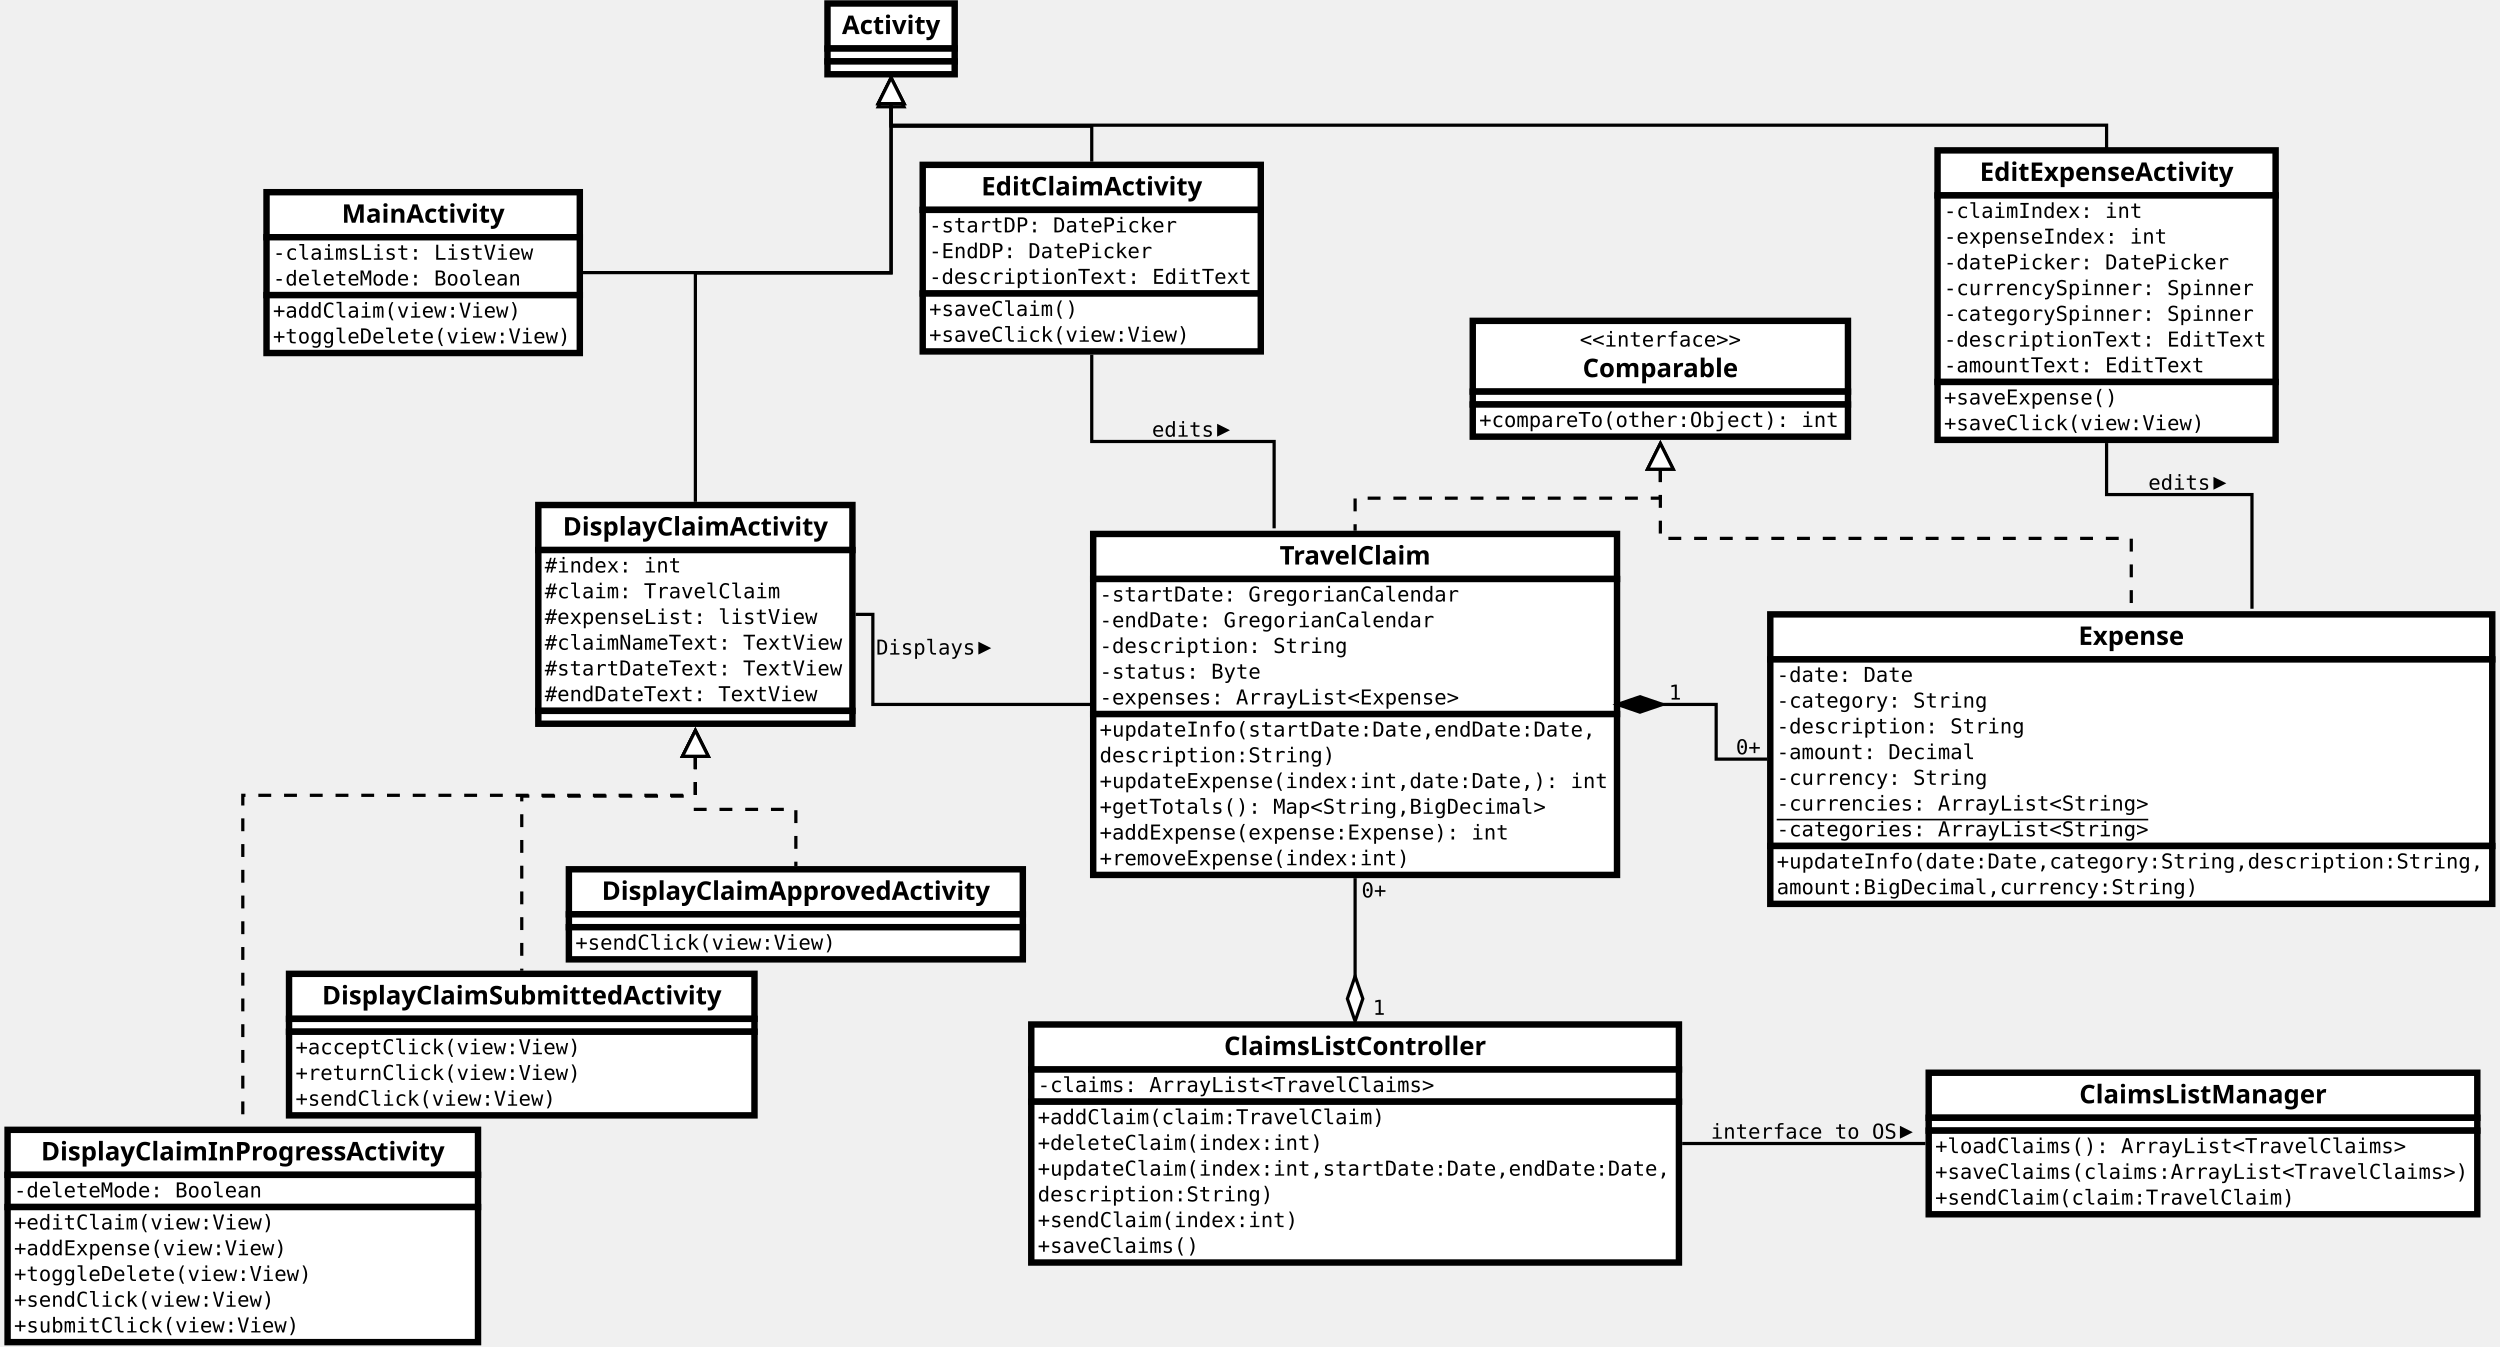
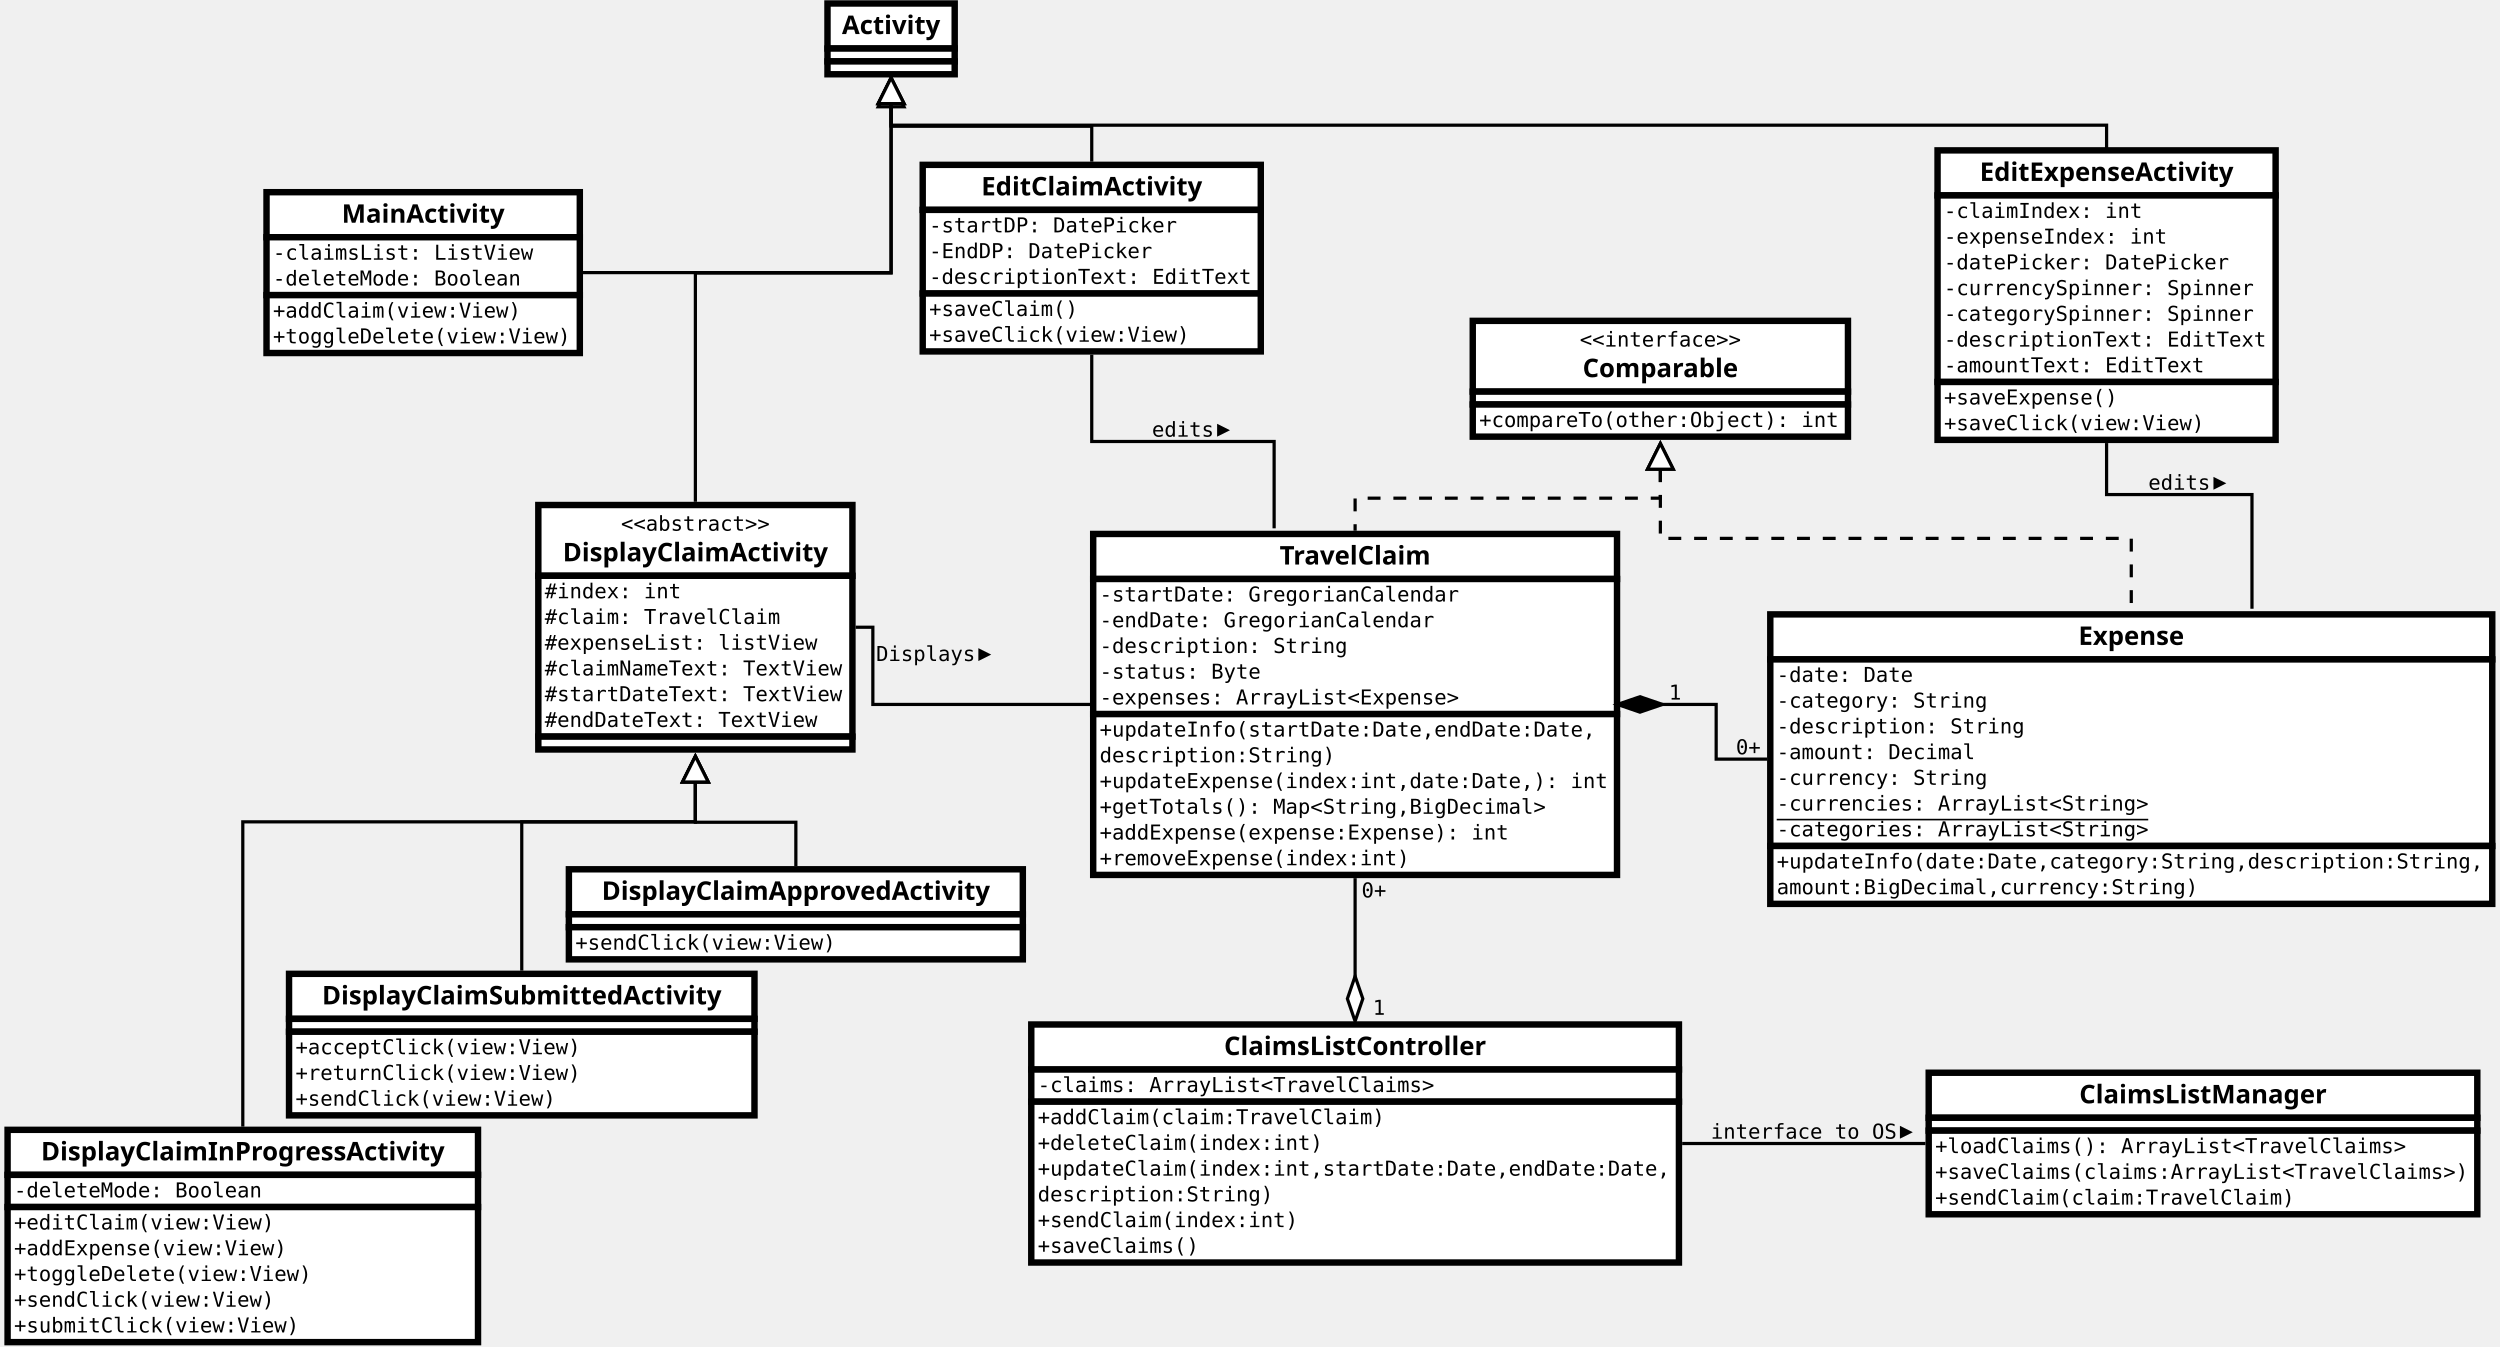
<svg xmlns="http://www.w3.org/2000/svg" width="78cm" height="42cm" viewBox="-452 -251 1549 837">
  <g>
    <rect style="fill: #ffffff" x="225" y="81" width="325.7" height="28" />
    <rect style="fill: none; fill-opacity:0; stroke-width: 4; stroke: #000000" x="225" y="81" width="325.7" height="28" />
    <text font-size="16" style="fill: #000000;text-anchor:middle;font-family:sans-serif;font-style:normal;font-weight:700" x="387.85" y="100">TravelClaim</text>
    <rect style="fill: #ffffff" x="225" y="109" width="325.7" height="84" />
    <rect style="fill: none; fill-opacity:0; stroke-width: 4; stroke: #000000" x="225" y="109" width="325.7" height="84" />
    <text font-size="12.8" style="fill: #000000;text-anchor:start;font-family:monospace;font-style:normal;font-weight:normal" x="229" y="123">-startDate: GregorianCalendar</text>
    <text font-size="12.8" style="fill: #000000;text-anchor:start;font-family:monospace;font-style:normal;font-weight:normal" x="229" y="139">-endDate: GregorianCalendar</text>
    <text font-size="12.8" style="fill: #000000;text-anchor:start;font-family:monospace;font-style:normal;font-weight:normal" x="229" y="155">-description: String</text>
    <text font-size="12.8" style="fill: #000000;text-anchor:start;font-family:monospace;font-style:normal;font-weight:normal" x="229" y="171">-status: Byte</text>
    <text font-size="12.8" style="fill: #000000;text-anchor:start;font-family:monospace;font-style:normal;font-weight:normal" x="229" y="187">-expenses: ArrayList&lt;Expense&gt;</text>
    <rect style="fill: #ffffff" x="225" y="193" width="325.7" height="100" />
    <rect style="fill: none; fill-opacity:0; stroke-width: 4; stroke: #000000" x="225" y="193" width="325.7" height="100" />
    <text font-size="12.8" style="fill: #000000;text-anchor:start;font-family:monospace;font-style:normal;font-weight:normal" x="229" y="207">+updateInfo(startDate:Date,endDate:Date,</text>
    <text font-size="12.8" style="fill: #000000;text-anchor:start;font-family:monospace;font-style:normal;font-weight:normal" x="229" y="223">            description:String)</text>
    <text font-size="12.8" style="fill: #000000;text-anchor:start;font-family:monospace;font-style:normal;font-weight:normal" x="229" y="239">+updateExpense(index:int,date:Date,): int</text>
    <text font-size="12.8" style="fill: #000000;text-anchor:start;font-family:monospace;font-style:normal;font-weight:normal" x="229" y="255">+getTotals(): Map&lt;String,BigDecimal&gt;</text>
    <text font-size="12.8" style="fill: #000000;text-anchor:start;font-family:monospace;font-style:normal;font-weight:normal" x="229" y="271">+addExpense(expense:Expense): int</text>
    <text font-size="12.8" style="fill: #000000;text-anchor:start;font-family:monospace;font-style:normal;font-weight:normal" x="229" y="287">+removeExpense(index:int)</text>
  </g>
  <g>
    <polyline style="fill: none; fill-opacity:0; stroke-width: 2; stroke-dasharray: 8; stroke: #000000" points="577.65,40.745 577.65,58.751 387.85,58.751 387.85,78.993 " />
    <polygon style="fill: #ffffff" points="585.65,40.745 577.65,24.745 569.65,40.745 " />
    <polygon style="fill: none; fill-opacity:0; stroke-width: 2; stroke: #000000" points="585.65,40.745 577.65,24.745 569.65,40.745 " />
  </g>
  <g>
    <rect style="fill: #ffffff" x="646" y="131" width="448.9" height="28" />
    <rect style="fill: none; fill-opacity:0; stroke-width: 4; stroke: #000000" x="646" y="131" width="448.9" height="28" />
    <text font-size="16" style="fill: #000000;text-anchor:middle;font-family:sans-serif;font-style:normal;font-weight:700" x="870.45" y="150">Expense</text>
    <rect style="fill: #ffffff" x="646" y="159" width="448.9" height="116" />
    <rect style="fill: none; fill-opacity:0; stroke-width: 4; stroke: #000000" x="646" y="159" width="448.9" height="116" />
    <text font-size="12.8" style="fill: #000000;text-anchor:start;font-family:monospace;font-style:normal;font-weight:normal" x="650" y="173">-date: Date</text>
    <text font-size="12.8" style="fill: #000000;text-anchor:start;font-family:monospace;font-style:normal;font-weight:normal" x="650" y="189">-category: String</text>
    <text font-size="12.8" style="fill: #000000;text-anchor:start;font-family:monospace;font-style:normal;font-weight:normal" x="650" y="205">-description: String</text>
    <text font-size="12.8" style="fill: #000000;text-anchor:start;font-family:monospace;font-style:normal;font-weight:normal" x="650" y="221">-amount: Decimal</text>
    <text font-size="12.8" style="fill: #000000;text-anchor:start;font-family:monospace;font-style:normal;font-weight:normal" x="650" y="237">-currency: String</text>
    <text font-size="12.8" style="fill: #000000;text-anchor:start;font-family:monospace;font-style:normal;font-weight:normal" x="650" y="253">-currencies: ArrayList&lt;String&gt;</text>
    <line style="fill: none; fill-opacity:0; stroke-width: 1; stroke: #000000" x1="650" y1="258.6" x2="881" y2="258.6" />
    <text font-size="12.8" style="fill: #000000;text-anchor:start;font-family:monospace;font-style:normal;font-weight:normal" x="650" y="269">-categories: ArrayList&lt;String&gt;</text>
    <line style="fill: none; fill-opacity:0; stroke-width: 1; stroke: #000000" x1="650" y1="274.6" x2="881" y2="274.6" />
    <rect style="fill: #ffffff" x="646" y="275" width="448.9" height="36" />
    <rect style="fill: none; fill-opacity:0; stroke-width: 4; stroke: #000000" x="646" y="275" width="448.9" height="36" />
    <text font-size="12.8" style="fill: #000000;text-anchor:start;font-family:monospace;font-style:normal;font-weight:normal" x="650" y="289">+updateInfo(date:Date,category:String,description:String,</text>
    <text font-size="12.8" style="fill: #000000;text-anchor:start;font-family:monospace;font-style:normal;font-weight:normal" x="650" y="305">            amount:BigDecimal,currency:String)</text>
  </g>
  <g>
    <polyline style="fill: none; fill-opacity:0; stroke-width: 2; stroke-dasharray: 8; stroke: #000000" points="577.65,40.745 577.65,83.752 870.45,83.752 870.45,128.994 " />
    <polygon style="fill: #ffffff" points="585.65,40.745 577.65,24.745 569.65,40.745 " />
    <polygon style="fill: none; fill-opacity:0; stroke-width: 2; stroke: #000000" points="585.65,40.745 577.65,24.745 569.65,40.745 " />
  </g>
  <g>
    <polyline style="fill: none; fill-opacity:0; stroke-width: 2; stroke: #000000" points="576.135,187 612.35,187 612.35,221 644.045,221 " />
    <polygon style="fill: #000000" points="550.963,187 564.963,182.2 578.963,187 564.963,191.8 " />
    <polygon style="fill: none; fill-opacity:0; stroke-width: 2; stroke: #000000" points="550.963,187 564.963,182.2 578.963,187 564.963,191.8 " />
    <text font-size="12.8" style="fill: #000000;text-anchor:start;font-family:monospace;font-style:normal;font-weight:normal" x="614.35" y="201" />
    <text font-size="12.8" style="fill: #000000;text-anchor:start;font-family:monospace;font-style:normal;font-weight:normal" x="582.963" y="184"> 1</text>
    <text font-size="12.8" style="fill: #000000;text-anchor:start;font-family:monospace;font-style:normal;font-weight:normal" x="582.963" y="200" />
    <text font-size="12.8" style="fill: #000000;text-anchor:end;font-family:monospace;font-style:normal;font-weight:normal" x="640.045" y="218"> 0+</text>
    <text font-size="12.8" style="fill: #000000;text-anchor:end;font-family:monospace;font-style:normal;font-weight:normal" x="640.045" y="234" />
  </g>
  <g>
    <rect style="fill: #ffffff" x="59.794" y="-248.828" width="79.1" height="28" />
    <rect style="fill: none; fill-opacity:0; stroke-width: 4; stroke: #000000" x="59.794" y="-248.828" width="79.1" height="28" />
    <text font-size="16" style="fill: #000000;text-anchor:middle;font-family:sans-serif;font-style:normal;font-weight:700" x="99.344" y="-229.828">Activity</text>
    <rect style="fill: #ffffff" x="59.794" y="-220.828" width="79.1" height="8" />
    <rect style="fill: none; fill-opacity:0; stroke-width: 4; stroke: #000000" x="59.794" y="-220.828" width="79.1" height="8" />
    <rect style="fill: #ffffff" x="59.794" y="-212.828" width="79.1" height="8" />
    <rect style="fill: none; fill-opacity:0; stroke-width: 4; stroke: #000000" x="59.794" y="-212.828" width="79.1" height="8" />
  </g>
  <g>
-     <rect style="fill: #ffffff" x="-120" y="63" width="195.3" height="28" />
-     <rect style="fill: none; fill-opacity:0; stroke-width: 4; stroke: #000000" x="-120" y="63" width="195.3" height="28" />
-     <text font-size="16" style="fill: #000000;text-anchor:middle;font-family:sans-serif;font-style:normal;font-weight:700" x="-22.35" y="82">DisplayClaimActivity</text>
-     <rect style="fill: #ffffff" x="-120" y="91" width="195.3" height="100" />
-     <rect style="fill: none; fill-opacity:0; stroke-width: 4; stroke: #000000" x="-120" y="91" width="195.3" height="100" />
-     <text font-size="12.8" style="fill: #000000;text-anchor:start;font-family:monospace;font-style:normal;font-weight:normal" x="-116" y="105">#index: int</text>
-     <text font-size="12.8" style="fill: #000000;text-anchor:start;font-family:monospace;font-style:normal;font-weight:normal" x="-116" y="121">#claim: TravelClaim</text>
-     <text font-size="12.8" style="fill: #000000;text-anchor:start;font-family:monospace;font-style:normal;font-weight:normal" x="-116" y="137">#expenseList: listView</text>
-     <text font-size="12.8" style="fill: #000000;text-anchor:start;font-family:monospace;font-style:normal;font-weight:normal" x="-116" y="153">#claimNameText: TextView</text>
-     <text font-size="12.8" style="fill: #000000;text-anchor:start;font-family:monospace;font-style:normal;font-weight:normal" x="-116" y="169">#startDateText: TextView</text>
-     <text font-size="12.8" style="fill: #000000;text-anchor:start;font-family:monospace;font-style:normal;font-weight:normal" x="-116" y="185">#endDateText: TextView</text>
-     <rect style="fill: #ffffff" x="-120" y="191" width="195.3" height="8" />
-     <rect style="fill: none; fill-opacity:0; stroke-width: 4; stroke: #000000" x="-120" y="191" width="195.3" height="8" />
-   </g>
-   <g>
-     <polyline style="fill: none; fill-opacity:0; stroke-width: 2; stroke: #000000" points="99.344,-184.592 99.344,-81.248 -22.35,-81.248 -22.35,61.019 " />
+     <rect style="fill: #ffffff" x="-120" y="63" width="195.3" height="44" />
+     <rect style="fill: none; fill-opacity:0; stroke-width: 4; stroke: #000000" x="-120" y="63" width="195.3" height="44" />
+     <text font-size="12.8" style="fill: #000000;text-anchor:middle;font-family:monospace;font-style:normal;font-weight:normal" x="-22.35" y="79">&lt;&lt;abstract&gt;&gt;</text>
+     <text font-size="16" style="fill: #000000;text-anchor:middle;font-family:sans-serif;font-style:normal;font-weight:700" x="-22.35" y="98">DisplayClaimActivity</text>
+     <rect style="fill: #ffffff" x="-120" y="107" width="195.3" height="100" />
+     <rect style="fill: none; fill-opacity:0; stroke-width: 4; stroke: #000000" x="-120" y="107" width="195.3" height="100" />
+     <text font-size="12.8" style="fill: #000000;text-anchor:start;font-family:monospace;font-style:normal;font-weight:normal" x="-116" y="121">#index: int</text>
+     <text font-size="12.8" style="fill: #000000;text-anchor:start;font-family:monospace;font-style:normal;font-weight:normal" x="-116" y="137">#claim: TravelClaim</text>
+     <text font-size="12.8" style="fill: #000000;text-anchor:start;font-family:monospace;font-style:normal;font-weight:normal" x="-116" y="153">#expenseList: listView</text>
+     <text font-size="12.8" style="fill: #000000;text-anchor:start;font-family:monospace;font-style:normal;font-weight:normal" x="-116" y="169">#claimNameText: TextView</text>
+     <text font-size="12.8" style="fill: #000000;text-anchor:start;font-family:monospace;font-style:normal;font-weight:normal" x="-116" y="185">#startDateText: TextView</text>
+     <text font-size="12.8" style="fill: #000000;text-anchor:start;font-family:monospace;font-style:normal;font-weight:normal" x="-116" y="201">#endDateText: TextView</text>
+     <rect style="fill: #ffffff" x="-120" y="207" width="195.3" height="8" />
+     <rect style="fill: none; fill-opacity:0; stroke-width: 4; stroke: #000000" x="-120" y="207" width="195.3" height="8" />
+   </g>
+   <g>
+     <polyline style="fill: none; fill-opacity:0; stroke-width: 2; stroke: #000000" points="99.344,-184.592 99.344,-81.248 -22.35,-81.248 -22.35,60.998 " />
    <polygon style="fill: #ffffff" points="107.344,-184.592 99.344,-200.592 91.344,-184.592 " />
    <polygon style="fill: none; fill-opacity:0; stroke-width: 2; stroke: #000000" points="107.344,-184.592 99.344,-200.592 91.344,-184.592 " />
  </g>
  <g>
-     <polyline style="fill: none; fill-opacity:0; stroke-width: 2; stroke: #000000" points="77.291,131 88,131 88,187 223.137,187 " />
-     <text font-size="12.8" style="fill: #000000;text-anchor:start;font-family:monospace;font-style:normal;font-weight:normal" x="90" y="156">Displays</text>
-     <polygon style="fill: #000000" points="153.6,156 153.6,148 161.6,152 " />
-     <text font-size="12.8" style="fill: #000000;text-anchor:start;font-family:monospace;font-style:normal;font-weight:normal" x="81.291" y="128" />
+     <polyline style="fill: none; fill-opacity:0; stroke-width: 2; stroke: #000000" points="77.291,139 88,139 88,187 223.137,187 " />
+     <text font-size="12.8" style="fill: #000000;text-anchor:start;font-family:monospace;font-style:normal;font-weight:normal" x="90" y="160">Displays</text>
+     <polygon style="fill: #000000" points="153.6,160 153.6,152 161.6,156 " />
+     <text font-size="12.8" style="fill: #000000;text-anchor:start;font-family:monospace;font-style:normal;font-weight:normal" x="81.291" y="136" />
    <text font-size="12.8" style="fill: #000000;text-anchor:end;font-family:monospace;font-style:normal;font-weight:normal" x="219.137" y="184" />
  </g>
  <g>
    <rect style="fill: #ffffff" x="-450" y="451.5" width="292.5" height="28" />
    <rect style="fill: none; fill-opacity:0; stroke-width: 4; stroke: #000000" x="-450" y="451.5" width="292.5" height="28" />
    <text font-size="16" style="fill: #000000;text-anchor:middle;font-family:sans-serif;font-style:normal;font-weight:700" x="-303.75" y="470.5">DisplayClaimInProgressActivity</text>
    <rect style="fill: #ffffff" x="-450" y="479.5" width="292.5" height="20" />
    <rect style="fill: none; fill-opacity:0; stroke-width: 4; stroke: #000000" x="-450" y="479.5" width="292.5" height="20" />
    <text font-size="12.8" style="fill: #000000;text-anchor:start;font-family:monospace;font-style:normal;font-weight:normal" x="-446" y="493.5">-deleteMode: Boolean</text>
    <rect style="fill: #ffffff" x="-450" y="499.5" width="292.5" height="84" />
    <rect style="fill: none; fill-opacity:0; stroke-width: 4; stroke: #000000" x="-450" y="499.5" width="292.5" height="84" />
    <text font-size="12.8" style="fill: #000000;text-anchor:start;font-family:monospace;font-style:normal;font-weight:normal" x="-446" y="513.5">+editClaim(view:View)</text>
    <text font-size="12.8" style="fill: #000000;text-anchor:start;font-family:monospace;font-style:normal;font-weight:normal" x="-446" y="529.5">+addExpense(view:View)</text>
    <text font-size="12.8" style="fill: #000000;text-anchor:start;font-family:monospace;font-style:normal;font-weight:normal" x="-446" y="545.5">+toggleDelete(view:View)</text>
    <text font-size="12.8" style="fill: #000000;text-anchor:start;font-family:monospace;font-style:normal;font-weight:normal" x="-446" y="561.5">+sendClick(view:View)</text>
    <text font-size="12.8" style="fill: #000000;text-anchor:start;font-family:monospace;font-style:normal;font-weight:normal" x="-446" y="577.5">+submitClick(view:View)</text>
  </g>
  <g>
    <rect style="fill: #ffffff" x="-275" y="354.5" width="289.4" height="28" />
    <rect style="fill: none; fill-opacity:0; stroke-width: 4; stroke: #000000" x="-275" y="354.5" width="289.4" height="28" />
    <text font-size="16" style="fill: #000000;text-anchor:middle;font-family:sans-serif;font-style:normal;font-weight:700" x="-130.3" y="373.5">DisplayClaimSubmittedActivity</text>
    <rect style="fill: #ffffff" x="-275" y="382.5" width="289.4" height="8" />
    <rect style="fill: none; fill-opacity:0; stroke-width: 4; stroke: #000000" x="-275" y="382.5" width="289.4" height="8" />
    <rect style="fill: #ffffff" x="-275" y="390.5" width="289.4" height="52" />
    <rect style="fill: none; fill-opacity:0; stroke-width: 4; stroke: #000000" x="-275" y="390.5" width="289.4" height="52" />
    <text font-size="12.8" style="fill: #000000;text-anchor:start;font-family:monospace;font-style:normal;font-weight:normal" x="-271" y="404.5">+acceptClick(view:View)</text>
    <text font-size="12.8" style="fill: #000000;text-anchor:start;font-family:monospace;font-style:normal;font-weight:normal" x="-271" y="420.5">+returnClick(view:View)</text>
    <text font-size="12.8" style="fill: #000000;text-anchor:start;font-family:monospace;font-style:normal;font-weight:normal" x="-271" y="436.5">+sendClick(view:View)</text>
  </g>
  <g>
    <rect style="fill: #ffffff" x="-101" y="289.5" width="282.25" height="28" />
    <rect style="fill: none; fill-opacity:0; stroke-width: 4; stroke: #000000" x="-101" y="289.5" width="282.25" height="28" />
    <text font-size="16" style="fill: #000000;text-anchor:middle;font-family:sans-serif;font-style:normal;font-weight:700" x="40.125" y="308.5">DisplayClaimApprovedActivity</text>
    <rect style="fill: #ffffff" x="-101" y="317.5" width="282.25" height="8" />
    <rect style="fill: none; fill-opacity:0; stroke-width: 4; stroke: #000000" x="-101" y="317.5" width="282.25" height="8" />
    <rect style="fill: #ffffff" x="-101" y="325.5" width="282.25" height="20" />
    <rect style="fill: none; fill-opacity:0; stroke-width: 4; stroke: #000000" x="-101" y="325.5" width="282.25" height="20" />
    <text font-size="12.8" style="fill: #000000;text-anchor:start;font-family:monospace;font-style:normal;font-weight:normal" x="-97" y="339.5">+sendClick(view:View)</text>
-   </g>
-   <g>
-     <polyline style="fill: none; fill-opacity:0; stroke-width: 2; stroke-dasharray: 8; stroke: #000000" points="-22.35,219.245 -22.35,252.251 40.125,252.251 40.125,287.493 " />
-     <polygon style="fill: #ffffff" points="-14.35,219.245 -22.35,203.245 -30.35,219.245 " />
-     <polygon style="fill: none; fill-opacity:0; stroke-width: 2; stroke: #000000" points="-14.35,219.245 -22.35,203.245 -30.35,219.245 " />
-   </g>
-   <g>
-     <polyline style="fill: none; fill-opacity:0; stroke-width: 2; stroke-dasharray: 8; stroke: #000000" points="-22.35,219.227 -22.35,244 -130.3,244 -130.3,352.557 " />
-     <polygon style="fill: #ffffff" points="-14.35,219.227 -22.35,203.227 -30.35,219.227 " />
-     <polygon style="fill: none; fill-opacity:0; stroke-width: 2; stroke: #000000" points="-14.35,219.227 -22.35,203.227 -30.35,219.227 " />
-   </g>
-   <g>
-     <polyline style="fill: none; fill-opacity:0; stroke-width: 2; stroke-dasharray: 8; stroke: #000000" points="-22.35,219.233 -22.35,243.5 -303.75,243.5 -303.75,449.493 " />
-     <polygon style="fill: #ffffff" points="-14.35,219.233 -22.35,203.233 -30.35,219.233 " />
-     <polygon style="fill: none; fill-opacity:0; stroke-width: 2; stroke: #000000" points="-14.35,219.233 -22.35,203.233 -30.35,219.233 " />
  </g>
  <g>
    <rect style="fill: #ffffff" x="-289" y="-131.5" width="194.8" height="28" />
    <rect style="fill: none; fill-opacity:0; stroke-width: 4; stroke: #000000" x="-289" y="-131.5" width="194.8" height="28" />
    <text font-size="16" style="fill: #000000;text-anchor:middle;font-family:sans-serif;font-style:normal;font-weight:700" x="-191.6" y="-112.5">MainActivity</text>
    <rect style="fill: #ffffff" x="-289" y="-103.5" width="194.8" height="36" />
    <rect style="fill: none; fill-opacity:0; stroke-width: 4; stroke: #000000" x="-289" y="-103.5" width="194.8" height="36" />
    <text font-size="12.8" style="fill: #000000;text-anchor:start;font-family:monospace;font-style:normal;font-weight:normal" x="-285" y="-89.5">-claimsList: ListView</text>
    <text font-size="12.8" style="fill: #000000;text-anchor:start;font-family:monospace;font-style:normal;font-weight:normal" x="-285" y="-73.5">-deleteMode: Boolean</text>
    <rect style="fill: #ffffff" x="-289" y="-67.5" width="194.8" height="36" />
    <rect style="fill: none; fill-opacity:0; stroke-width: 4; stroke: #000000" x="-289" y="-67.5" width="194.8" height="36" />
    <text font-size="12.8" style="fill: #000000;text-anchor:start;font-family:monospace;font-style:normal;font-weight:normal" x="-285" y="-53.5">+addClaim(view:View)</text>
    <text font-size="12.8" style="fill: #000000;text-anchor:start;font-family:monospace;font-style:normal;font-weight:normal" x="-285" y="-37.5">+toggleDelete(view:View)</text>
  </g>
  <g>
    <polyline style="fill: none; fill-opacity:0; stroke-width: 2; stroke: #000000" points="99.344,-186.592 99.344,-81.5 -92.21,-81.5 " />
    <polygon style="fill: #ffffff" points="107.344,-186.592 99.344,-202.592 91.344,-186.592 " />
    <polygon style="fill: none; fill-opacity:0; stroke-width: 2; stroke: #000000" points="107.344,-186.592 99.344,-202.592 91.344,-186.592 " />
  </g>
  <g>
    <rect style="fill: #ffffff" x="119" y="-148.5" width="210.2" height="28" />
    <rect style="fill: none; fill-opacity:0; stroke-width: 4; stroke: #000000" x="119" y="-148.5" width="210.2" height="28" />
    <text font-size="16" style="fill: #000000;text-anchor:middle;font-family:sans-serif;font-style:normal;font-weight:700" x="224.1" y="-129.5">EditClaimActivity</text>
    <rect style="fill: #ffffff" x="119" y="-120.5" width="210.2" height="52" />
    <rect style="fill: none; fill-opacity:0; stroke-width: 4; stroke: #000000" x="119" y="-120.5" width="210.2" height="52" />
    <text font-size="12.8" style="fill: #000000;text-anchor:start;font-family:monospace;font-style:normal;font-weight:normal" x="123" y="-106.5">-startDP: DatePicker</text>
    <text font-size="12.8" style="fill: #000000;text-anchor:start;font-family:monospace;font-style:normal;font-weight:normal" x="123" y="-90.5">-EndDP: DatePicker</text>
    <text font-size="12.8" style="fill: #000000;text-anchor:start;font-family:monospace;font-style:normal;font-weight:normal" x="123" y="-74.5">-descriptionText: EditText</text>
    <rect style="fill: #ffffff" x="119" y="-68.5" width="210.2" height="36" />
    <rect style="fill: none; fill-opacity:0; stroke-width: 4; stroke: #000000" x="119" y="-68.5" width="210.2" height="36" />
    <text font-size="12.8" style="fill: #000000;text-anchor:start;font-family:monospace;font-style:normal;font-weight:normal" x="123" y="-54.5">+saveClaim()</text>
    <text font-size="12.8" style="fill: #000000;text-anchor:start;font-family:monospace;font-style:normal;font-weight:normal" x="123" y="-38.5">+saveClick(view:View)</text>
  </g>
  <g>
    <polyline style="fill: none; fill-opacity:0; stroke-width: 2; stroke: #000000" points="99.344,-186.592 99.344,-172.5 224.1,-172.5 224.1,-150.499 " />
    <polygon style="fill: #ffffff" points="107.344,-186.592 99.344,-202.592 91.344,-186.592 " />
    <polygon style="fill: none; fill-opacity:0; stroke-width: 2; stroke: #000000" points="107.344,-186.592 99.344,-202.592 91.344,-186.592 " />
  </g>
  <g>
    <rect style="fill: #ffffff" x="750" y="-157.5" width="210.2" height="28" />
    <rect style="fill: none; fill-opacity:0; stroke-width: 4; stroke: #000000" x="750" y="-157.5" width="210.2" height="28" />
    <text font-size="16" style="fill: #000000;text-anchor:middle;font-family:sans-serif;font-style:normal;font-weight:700" x="855.1" y="-138.5">EditExpenseActivity</text>
    <rect style="fill: #ffffff" x="750" y="-129.5" width="210.2" height="116" />
    <rect style="fill: none; fill-opacity:0; stroke-width: 4; stroke: #000000" x="750" y="-129.5" width="210.2" height="116" />
    <text font-size="12.8" style="fill: #000000;text-anchor:start;font-family:monospace;font-style:normal;font-weight:normal" x="754" y="-115.5">-claimIndex: int</text>
    <text font-size="12.8" style="fill: #000000;text-anchor:start;font-family:monospace;font-style:normal;font-weight:normal" x="754" y="-99.5">-expenseIndex: int</text>
    <text font-size="12.8" style="fill: #000000;text-anchor:start;font-family:monospace;font-style:normal;font-weight:normal" x="754" y="-83.5">-datePicker: DatePicker</text>
    <text font-size="12.8" style="fill: #000000;text-anchor:start;font-family:monospace;font-style:normal;font-weight:normal" x="754" y="-67.5">-currencySpinner: Spinner</text>
    <text font-size="12.8" style="fill: #000000;text-anchor:start;font-family:monospace;font-style:normal;font-weight:normal" x="754" y="-51.5">-categorySpinner: Spinner</text>
    <text font-size="12.8" style="fill: #000000;text-anchor:start;font-family:monospace;font-style:normal;font-weight:normal" x="754" y="-35.5">-descriptionText: EditText</text>
    <text font-size="12.8" style="fill: #000000;text-anchor:start;font-family:monospace;font-style:normal;font-weight:normal" x="754" y="-19.5">-amountText: EditText</text>
    <rect style="fill: #ffffff" x="750" y="-13.5" width="210.2" height="36" />
    <rect style="fill: none; fill-opacity:0; stroke-width: 4; stroke: #000000" x="750" y="-13.5" width="210.2" height="36" />
    <text font-size="12.8" style="fill: #000000;text-anchor:start;font-family:monospace;font-style:normal;font-weight:normal" x="754" y="0.5">+saveExpense()</text>
    <text font-size="12.8" style="fill: #000000;text-anchor:start;font-family:monospace;font-style:normal;font-weight:normal" x="754" y="16.5">+saveClick(view:View)</text>
  </g>
  <g>
    <polyline style="fill: none; fill-opacity:0; stroke-width: 2; stroke: #000000" points="99.344,-186.592 99.344,-173.164 855.1,-173.164 855.1,-157.5 " />
    <polygon style="fill: #ffffff" points="107.344,-186.592 99.344,-202.592 91.344,-186.592 " />
    <polygon style="fill: none; fill-opacity:0; stroke-width: 2; stroke: #000000" points="107.344,-186.592 99.344,-202.592 91.344,-186.592 " />
  </g>
  <g>
    <polyline style="fill: none; fill-opacity:0; stroke-width: 2; stroke: #000000" points="855.1,24.488 855.1,56.503 945.5,56.503 945.5,127.5 " />
    <text font-size="12.8" style="fill: #000000;text-anchor:middle;font-family:monospace;font-style:normal;font-weight:normal" x="900.3" y="53.503">edits</text>
    <polygon style="fill: #000000" points="921.55,53.503 921.55,45.503 929.55,49.503 " />
    <text font-size="12.8" style="fill: #000000;text-anchor:start;font-family:monospace;font-style:normal;font-weight:normal" x="859.1" y="36.488" />
    <text font-size="12.8" style="fill: #000000;text-anchor:start;font-family:monospace;font-style:normal;font-weight:normal" x="949.5" y="123.5" />
  </g>
  <g>
    <polyline style="fill: none; fill-opacity:0; stroke-width: 2; stroke: #000000" points="224.1,-30.493 224.1,23.504 337.5,23.504 337.5,77.5 " />
    <text font-size="12.8" style="fill: #000000;text-anchor:middle;font-family:monospace;font-style:normal;font-weight:normal" x="280.8" y="20.504">edits</text>
    <polygon style="fill: #000000" points="302.05,20.504 302.05,12.504 310.05,16.504 " />
    <text font-size="12.8" style="fill: #000000;text-anchor:start;font-family:monospace;font-style:normal;font-weight:normal" x="228.1" y="-18.493" />
    <text font-size="12.8" style="fill: #000000;text-anchor:start;font-family:monospace;font-style:normal;font-weight:normal" x="341.5" y="73.5" />
  </g>
  <g>
    <rect style="fill: #ffffff" x="186.5" y="386" width="402.7" height="28" />
    <rect style="fill: none; fill-opacity:0; stroke-width: 4; stroke: #000000" x="186.5" y="386" width="402.7" height="28" />
    <text font-size="16" style="fill: #000000;text-anchor:middle;font-family:sans-serif;font-style:normal;font-weight:700" x="387.85" y="405">ClaimsListController</text>
    <rect style="fill: #ffffff" x="186.5" y="414" width="402.7" height="20" />
    <rect style="fill: none; fill-opacity:0; stroke-width: 4; stroke: #000000" x="186.5" y="414" width="402.7" height="20" />
    <text font-size="12.8" style="fill: #000000;text-anchor:start;font-family:monospace;font-style:normal;font-weight:normal" x="190.5" y="428">-claims: ArrayList&lt;TravelClaims&gt;</text>
    <rect style="fill: #ffffff" x="186.5" y="434" width="402.7" height="100" />
    <rect style="fill: none; fill-opacity:0; stroke-width: 4; stroke: #000000" x="186.5" y="434" width="402.7" height="100" />
    <text font-size="12.8" style="fill: #000000;text-anchor:start;font-family:monospace;font-style:normal;font-weight:normal" x="190.5" y="448">+addClaim(claim:TravelClaim)</text>
    <text font-size="12.8" style="fill: #000000;text-anchor:start;font-family:monospace;font-style:normal;font-weight:normal" x="190.5" y="464">+deleteClaim(index:int)</text>
    <text font-size="12.8" style="fill: #000000;text-anchor:start;font-family:monospace;font-style:normal;font-weight:normal" x="190.5" y="480">+updateClaim(index:int,startDate:Date,endDate:Date,</text>
    <text font-size="12.8" style="fill: #000000;text-anchor:start;font-family:monospace;font-style:normal;font-weight:normal" x="190.5" y="496">             description:String)</text>
    <text font-size="12.8" style="fill: #000000;text-anchor:start;font-family:monospace;font-style:normal;font-weight:normal" x="190.5" y="512">+sendClaim(index:int)</text>
    <text font-size="12.8" style="fill: #000000;text-anchor:start;font-family:monospace;font-style:normal;font-weight:normal" x="190.5" y="528">+saveClaims()</text>
  </g>
  <g>
    <rect style="fill: #ffffff" x="744.5" y="416" width="341.1" height="28" />
    <rect style="fill: none; fill-opacity:0; stroke-width: 4; stroke: #000000" x="744.5" y="416" width="341.1" height="28" />
    <text font-size="16" style="fill: #000000;text-anchor:middle;font-family:sans-serif;font-style:normal;font-weight:700" x="915.05" y="435">ClaimsListManager</text>
    <rect style="fill: #ffffff" x="744.5" y="444" width="341.1" height="8" />
    <rect style="fill: none; fill-opacity:0; stroke-width: 4; stroke: #000000" x="744.5" y="444" width="341.1" height="8" />
    <rect style="fill: #ffffff" x="744.5" y="452" width="341.1" height="52" />
    <rect style="fill: none; fill-opacity:0; stroke-width: 4; stroke: #000000" x="744.5" y="452" width="341.1" height="52" />
    <text font-size="12.8" style="fill: #000000;text-anchor:start;font-family:monospace;font-style:normal;font-weight:normal" x="748.5" y="466">+loadClaims(): ArrayList&lt;TravelClaims&gt;</text>
    <text font-size="12.8" style="fill: #000000;text-anchor:start;font-family:monospace;font-style:normal;font-weight:normal" x="748.5" y="482">+saveClaims(claims:ArrayList&lt;TravelClaims&gt;)</text>
    <text font-size="12.8" style="fill: #000000;text-anchor:start;font-family:monospace;font-style:normal;font-weight:normal" x="748.5" y="498">+sendClaim(claim:TravelClaim)</text>
  </g>
  <g>
    <polyline style="fill: none; fill-opacity:0; stroke-width: 2; stroke: #000000" points="387.85,358.819 387.85,368.991 387.85,296.007 387.85,295.007 " />
    <polygon style="fill: #ffffff" points="387.85,383.991 383.05,369.991 387.85,355.991 392.65,369.991 " />
    <polygon style="fill: none; fill-opacity:0; stroke-width: 2; stroke: #000000" points="387.85,383.991 383.05,369.991 387.85,355.991 392.65,369.991 " />
    <text font-size="12.8" style="fill: #000000;text-anchor:start;font-family:monospace;font-style:normal;font-weight:normal" x="389.85" y="329.499" />
    <text font-size="12.8" style="fill: #000000;text-anchor:start;font-family:monospace;font-style:normal;font-weight:normal" x="398.85" y="379.991">1</text>
    <text font-size="12.8" style="fill: #000000;text-anchor:start;font-family:monospace;font-style:normal;font-weight:normal" x="391.85" y="307.007">0+</text>
  </g>
  <g>
    <polyline style="fill: none; fill-opacity:0; stroke-width: 2; stroke: #000000" points="742.495,460 741.495,460 592.206,460 591.206,460 " />
    <text font-size="12.8" style="fill: #000000;text-anchor:middle;font-family:monospace;font-style:normal;font-weight:normal" x="666.85" y="457">interface to OS</text>
    <polygon style="fill: #000000" points="726.6,457 726.6,449 734.6,453 " />
    <text font-size="12.8" style="fill: #000000;text-anchor:end;font-family:monospace;font-style:normal;font-weight:normal" x="738.495" y="457" />
    <text font-size="12.8" style="fill: #000000;text-anchor:start;font-family:monospace;font-style:normal;font-weight:normal" x="595.206" y="457" />
  </g>
  <g>
    <rect style="fill: #ffffff" x="461" y="-51.5" width="233.3" height="44" />
    <rect style="fill: none; fill-opacity:0; stroke-width: 4; stroke: #000000" x="461" y="-51.5" width="233.3" height="44" />
    <text font-size="12.8" style="fill: #000000;text-anchor:middle;font-family:monospace;font-style:normal;font-weight:normal" x="577.65" y="-35.5">&lt;&lt;interface&gt;&gt;</text>
    <text font-size="16" style="fill: #000000;text-anchor:middle;font-family:sans-serif;font-style:normal;font-weight:700" x="577.65" y="-16.5">Comparable</text>
    <rect style="fill: #ffffff" x="461" y="-7.5" width="233.3" height="8" />
    <rect style="fill: none; fill-opacity:0; stroke-width: 4; stroke: #000000" x="461" y="-7.5" width="233.3" height="8" />
    <rect style="fill: #ffffff" x="461" y="0.5" width="233.3" height="20" />
    <rect style="fill: none; fill-opacity:0; stroke-width: 4; stroke: #000000" x="461" y="0.5" width="233.3" height="20" />
    <text font-size="12.8" style="fill: #000000;text-anchor:start;font-family:monospace;font-style:normal;font-weight:normal" x="465" y="14.5">+compareTo(other:Object): int</text>
  </g>
+   <g>
+     <polyline style="fill: none; fill-opacity:0; stroke-width: 2; stroke: #000000" points="-22.35,235.246 -22.35,260.251 40.125,260.251 40.125,287.493 " />
+     <polygon style="fill: #ffffff" points="-14.35,235.246 -22.35,219.246 -30.35,235.246 " />
+     <polygon style="fill: none; fill-opacity:0; stroke-width: 2; stroke: #000000" points="-14.35,235.246 -22.35,219.246 -30.35,235.246 " />
+   </g>
+   <g>
+     <polyline style="fill: none; fill-opacity:0; stroke-width: 2; stroke: #000000" points="-22.35,235.239 -22.35,260 -130.3,260 -130.3,352.505 " />
+     <polygon style="fill: #ffffff" points="-14.35,235.239 -22.35,219.239 -30.35,235.239 " />
+     <polygon style="fill: none; fill-opacity:0; stroke-width: 2; stroke: #000000" points="-14.35,235.239 -22.35,219.239 -30.35,235.239 " />
+   </g>
+   <g>
+     <polyline style="fill: none; fill-opacity:0; stroke-width: 2; stroke: #000000" points="-22.35,235.239 -22.35,260 -303.75,260 -303.75,449.502 " />
+     <polygon style="fill: #ffffff" points="-14.35,235.239 -22.35,219.239 -30.35,235.239 " />
+     <polygon style="fill: none; fill-opacity:0; stroke-width: 2; stroke: #000000" points="-14.35,235.239 -22.35,219.239 -30.35,235.239 " />
+   </g>
</svg>
